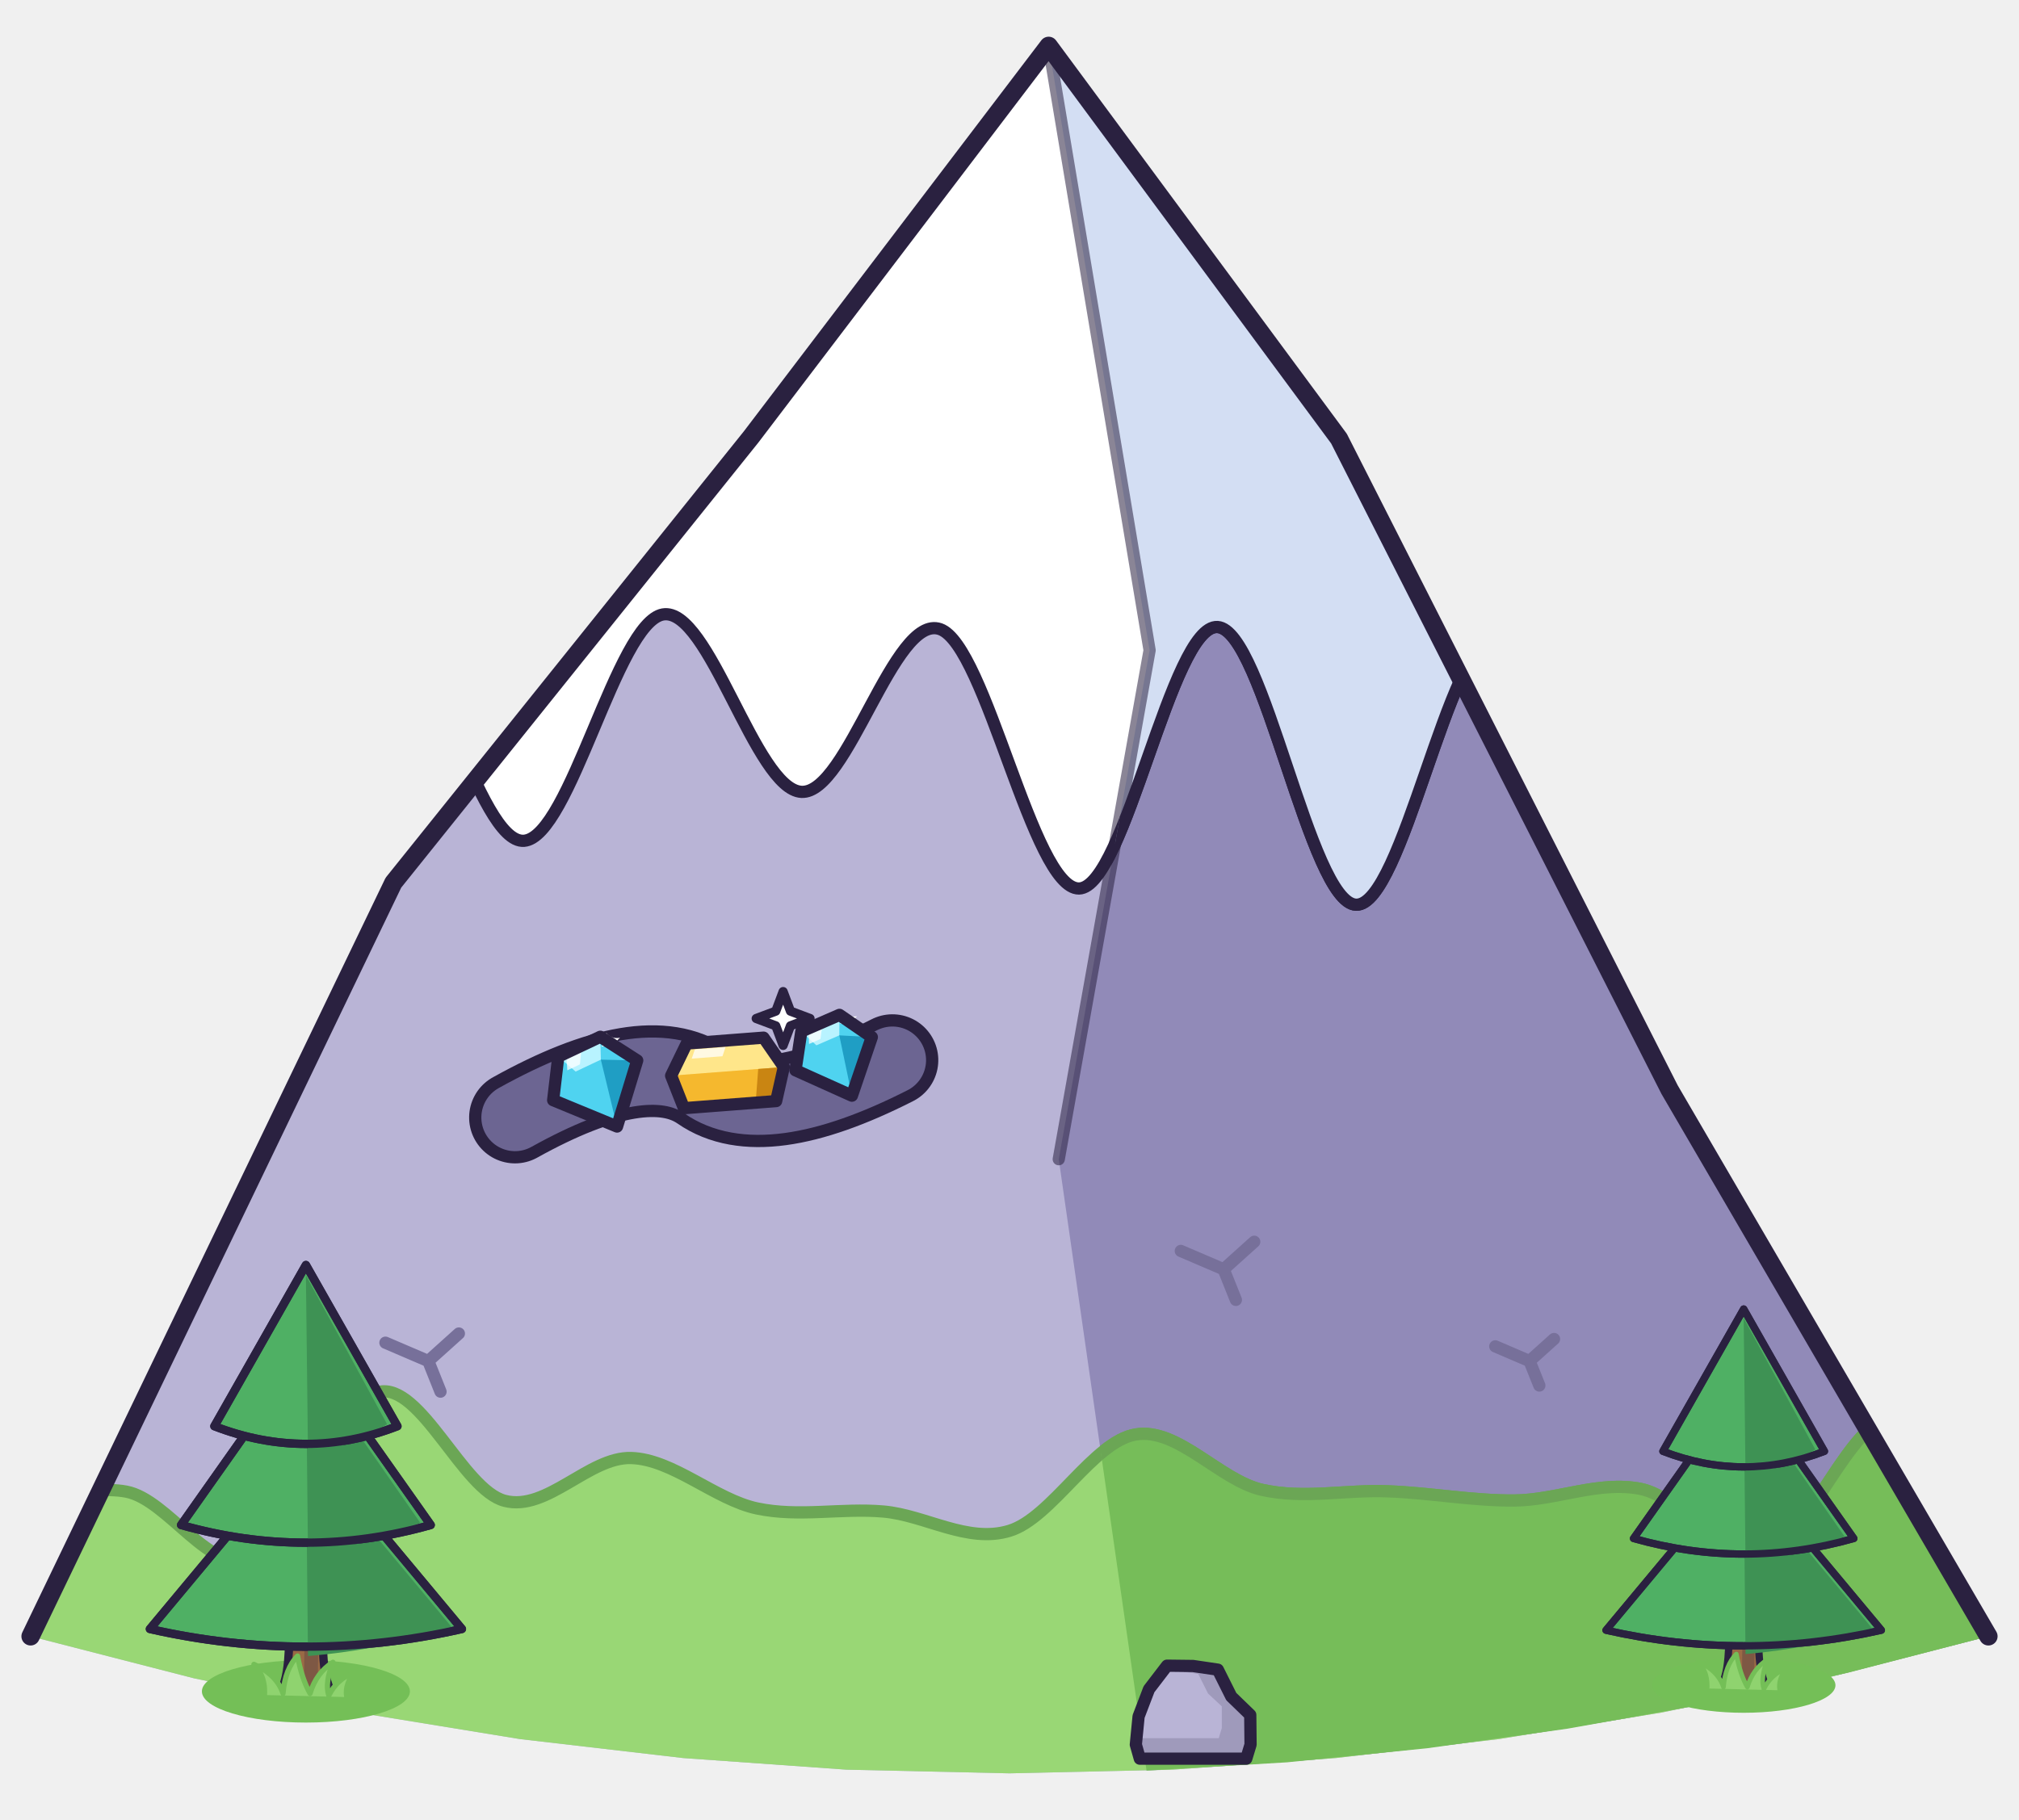
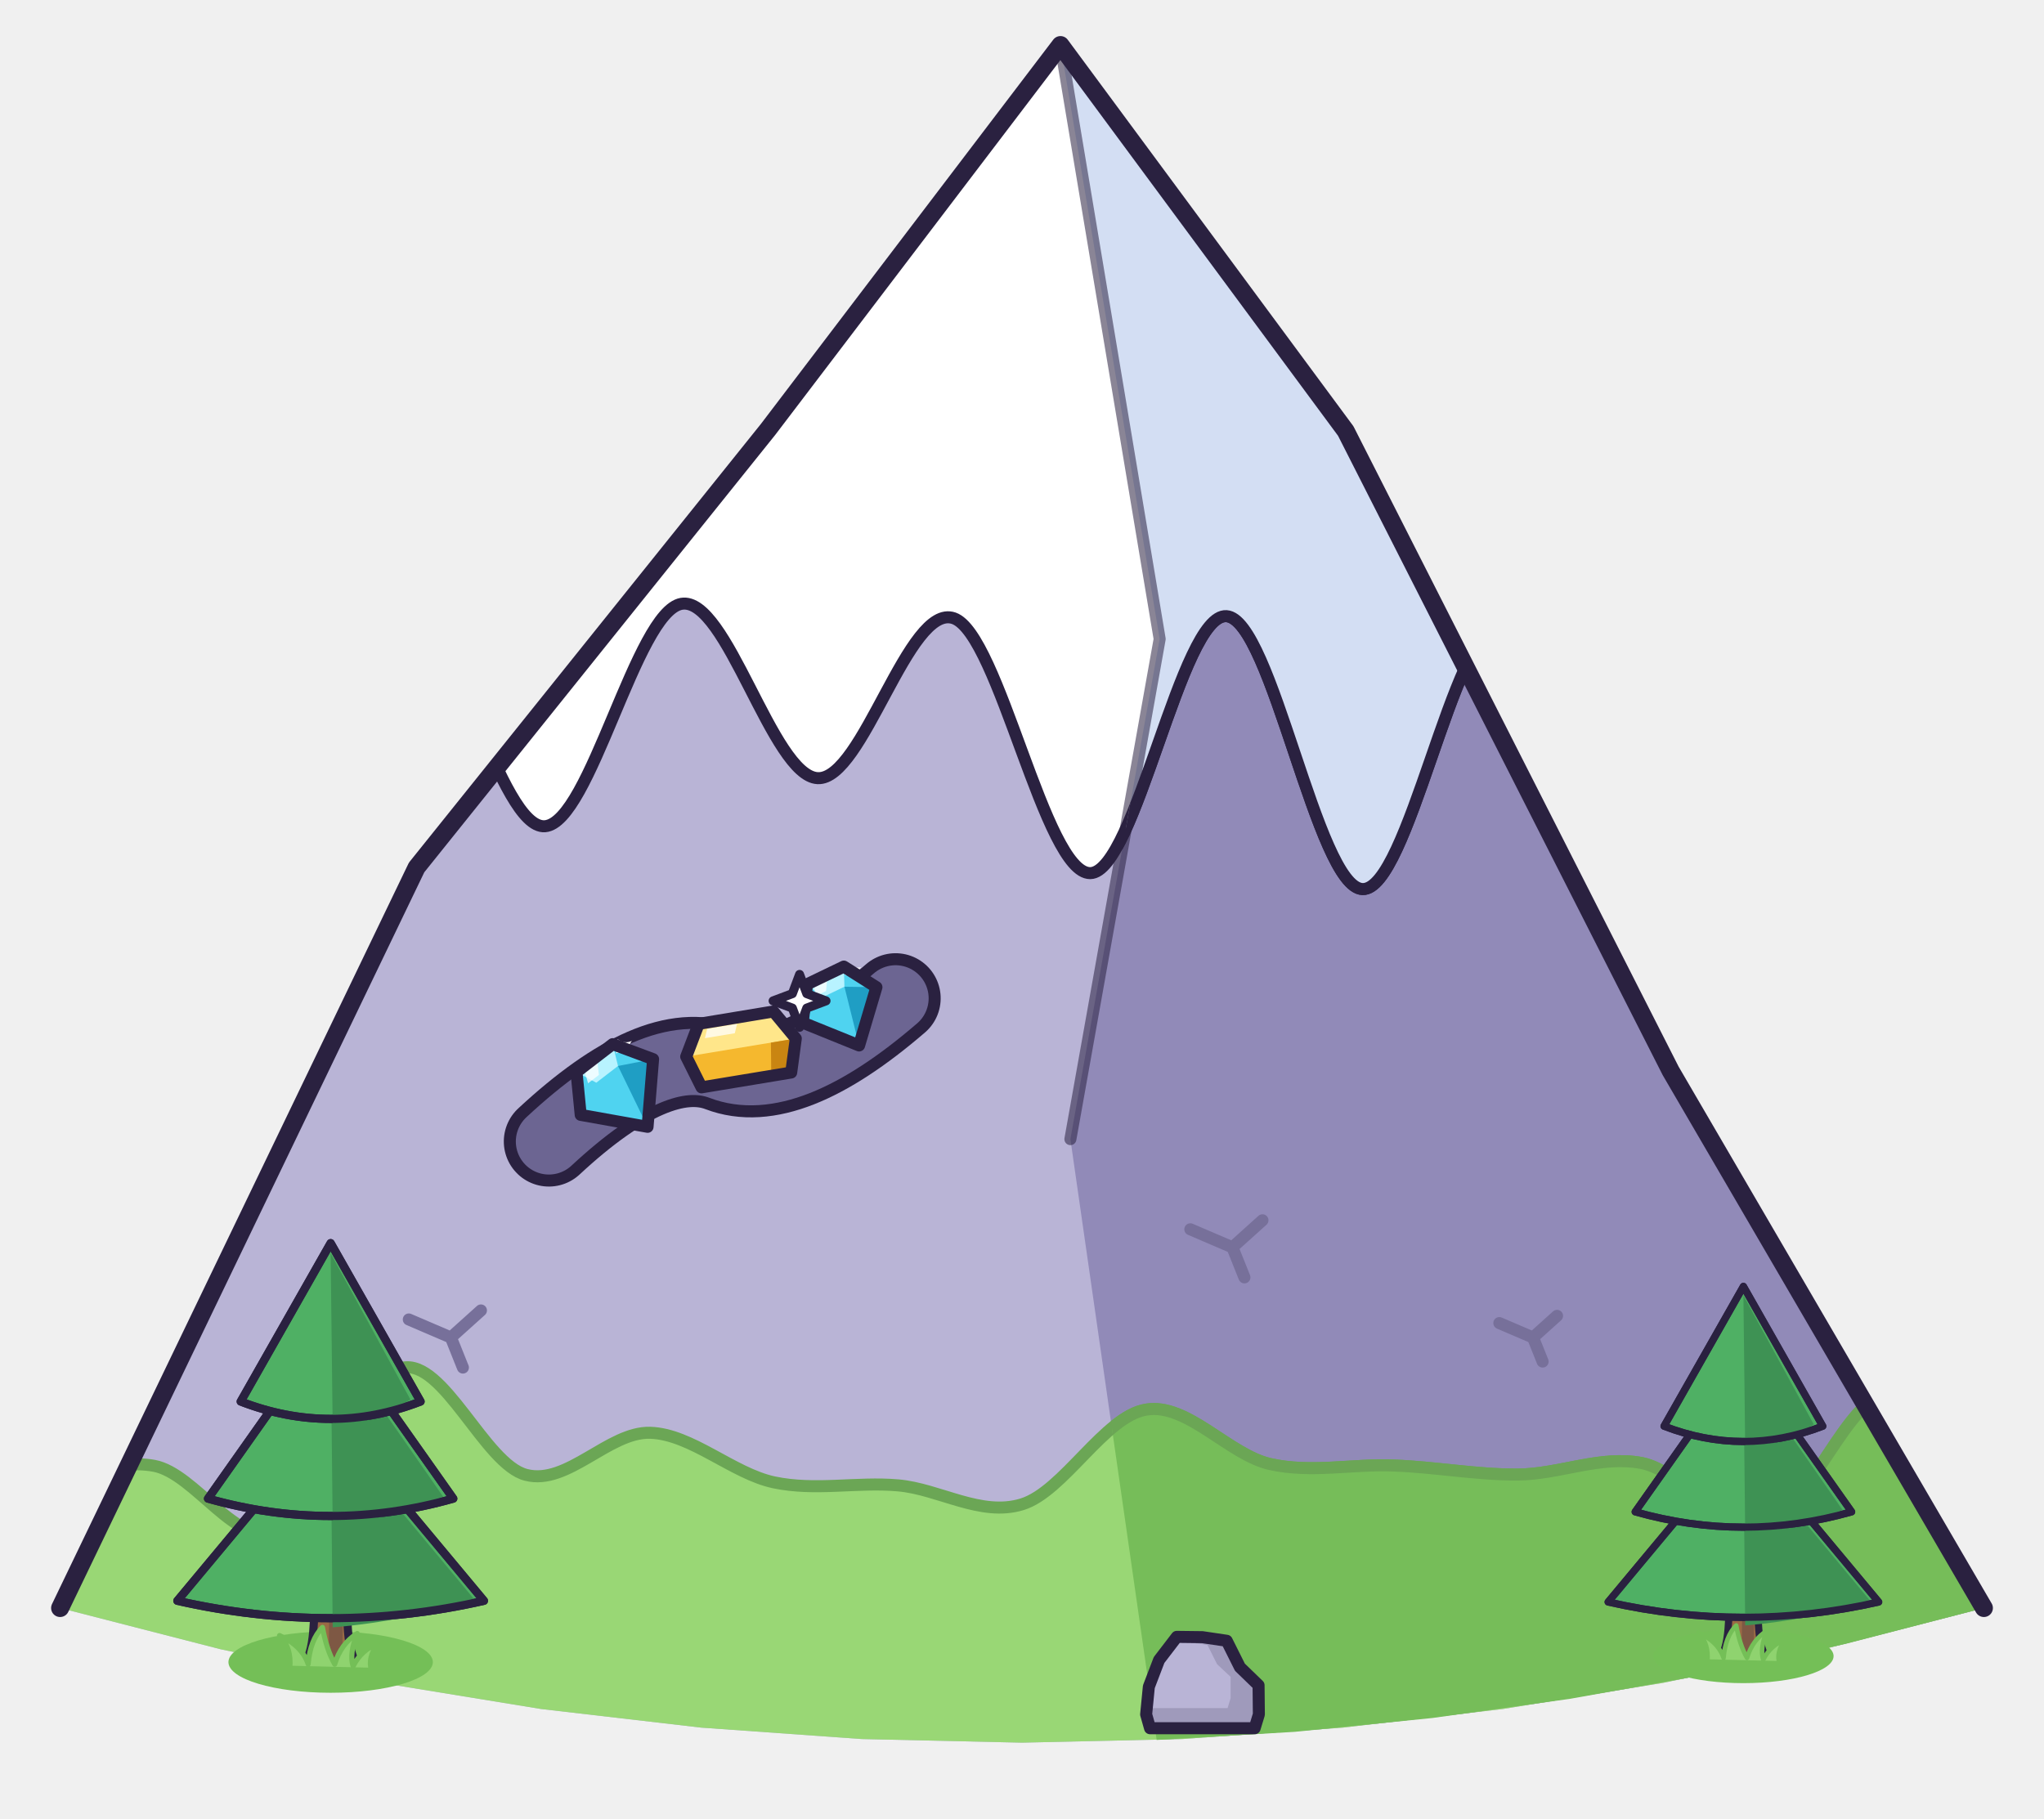
- <svg xmlns="http://www.w3.org/2000/svg" width="660" height="595" viewBox="0 0 660 595" stroke-linejoin="round" stroke-linecap="round">
+ <svg xmlns="http://www.w3.org/2000/svg" width="680" height="605" viewBox="0 0 680 605" stroke-linejoin="round" stroke-linecap="round">
  <defs>
    <clipPath id="montagne-grande-d1">
      <path d="M-320,0 L-201.4,-246.4 L-84.5,-392.1 L12.8,-520 L107.7,-391.6 L215.8,-178.7 L320,0 L266.7,13.7 L213.3,24.9 L160,33.6 L106.7,39.8 L53.3,43.6 L0,44.8 L-53.3,43.6 L-106.7,39.8 L-160,33.6 L-213.3,24.9 L-266.7,13.7 Z" />
    </clipPath>
    <clipPath id="montagne-grande-d2">
      <path d="M12.8,-520 L107.7,-391.6 L215.8,-178.7 L320,0 L274.1,11.9 L228.3,22 L182.4,30.2 L136.5,36.6 L90.7,41.2 L44.8,43.9 L16.1,-156 L45.8,-322.4 L12.8,-520 Z" />
    </clipPath>
  </defs>
-   <g transform="translate(330 535)">
+   <g transform="translate(340 535)">
    <path d="M-320,0 L-201.4,-246.4 L-84.5,-392.1 L12.8,-520 L107.7,-391.6 L215.8,-178.7 L320,0 L266.7,13.7 L213.3,24.9 L160,33.6 L106.7,39.8 L53.3,43.6 L0,44.8 L-53.3,43.6 L-106.7,39.8 L-160,33.6 L-213.3,24.9 L-266.7,13.7 Z" fill="#b9b4d6" />
    <g clip-path="url(#montagne-grande-d1)">
      <path d="M12.8,-520 L107.7,-391.6 L215.8,-178.7 L320,0 L274.1,11.9 L228.3,22 L182.4,30.2 L136.5,36.6 L90.7,41.2 L44.8,43.9 L16.1,-156 L45.8,-322.4 L12.8,-520 Z" fill="#918ab8" />
    </g>
    <g clip-path="url(#montagne-grande-d1)">
      <path d="M-340 128 L-330 -41 C-323.1 -42 -302.5 -49.9 -288.7 -47.3 C-275 -44.7 -261.2 -19.8 -247.5 -25.3 C-233.7 -30.7 -220 -76.7 -206.2 -79.9 C-192.5 -83.1 -178.7 -47.8 -165 -44.3 C-151.2 -40.7 -137.5 -58.7 -123.7 -58.3 C-110 -57.9 -96.2 -44.7 -82.5 -41.8 C-68.7 -38.9 -55 -42 -41.2 -40.8 C-27.5 -39.6 -13.7 -30.3 0 -34.5 C13.8 -38.7 27.5 -63.8 41.3 -66 C55 -68.3 68.8 -51 82.5 -47.9 C96.3 -44.8 110 -48 123.8 -47.4 C137.5 -46.9 151.3 -44.3 165 -44.4 C178.8 -44.5 192.5 -50.9 206.3 -48.2 C220 -45.4 233.8 -24 247.5 -27.9 C261.3 -31.8 275 -71.5 288.8 -71.4 C302.5 -71.3 323.1 -34.4 330 -27.1 L340 128 Z" fill="#99d775" stroke="#6ba655" stroke-width="4" />
    </g>
    <g clip-path="url(#montagne-grande-d2)">
      <path d="M-340 128 L-330 -41 C-323.1 -42 -302.5 -49.9 -288.7 -47.3 C-275 -44.7 -261.2 -19.8 -247.5 -25.3 C-233.7 -30.7 -220 -76.7 -206.2 -79.9 C-192.5 -83.1 -178.7 -47.8 -165 -44.3 C-151.2 -40.7 -137.5 -58.7 -123.7 -58.3 C-110 -57.9 -96.2 -44.7 -82.5 -41.8 C-68.7 -38.9 -55 -42 -41.2 -40.8 C-27.5 -39.6 -13.7 -30.3 0 -34.5 C13.8 -38.7 27.5 -63.8 41.3 -66 C55 -68.3 68.8 -51 82.5 -47.9 C96.3 -44.8 110 -48 123.8 -47.4 C137.5 -46.9 151.3 -44.3 165 -44.4 C178.8 -44.5 192.5 -50.9 206.3 -48.2 C220 -45.4 233.8 -24 247.5 -27.9 C261.3 -31.8 275 -71.5 288.8 -71.4 C302.5 -71.3 323.1 -34.4 330 -27.1 L340 128 Z" fill="#76bd59" stroke="#6ba655" stroke-width="4" />
    </g>
    <g clip-path="url(#montagne-grande-d1)">
      <path d="M-340 -580 L340 -580 L340 -333.3 C332.4 -321.2 309.8 -261.8 294.7 -260.6 C279.6 -259.5 264.4 -328.7 249.3 -326.4 C234.2 -324.2 219.1 -246.9 204 -247 C188.9 -247.1 173.8 -328.4 158.7 -327 C143.6 -325.7 128.4 -238.7 113.3 -239.2 C98.2 -239.7 83.1 -329.1 68 -330 C52.9 -330.9 37.8 -244.7 22.7 -244.5 C7.6 -244.4 -7.6 -324 -22.7 -329.3 C-37.8 -334.5 -52.9 -275.3 -68 -276.1 C-83.1 -276.9 -98.2 -336.7 -113.3 -334.1 C-128.4 -331.4 -143.6 -261.3 -158.7 -260.1 C-173.8 -259 -188.9 -330.9 -204 -327 C-219.1 -323.2 -234.2 -236.9 -249.3 -237.1 C-264.4 -237.3 -279.6 -325.4 -294.7 -328.1 C-309.8 -330.8 -332.4 -265.8 -340 -253.4 Z" fill="#ffffff" stroke="#2a2140" stroke-width="4" />
    </g>
    <g clip-path="url(#montagne-grande-d2)">
      <path d="M-340 -580 L340 -580 L340 -333.3 C332.4 -321.2 309.8 -261.8 294.7 -260.6 C279.6 -259.5 264.4 -328.7 249.3 -326.4 C234.2 -324.2 219.1 -246.9 204 -247 C188.9 -247.1 173.8 -328.4 158.7 -327 C143.6 -325.7 128.4 -238.7 113.3 -239.2 C98.2 -239.7 83.1 -329.1 68 -330 C52.9 -330.9 37.8 -244.7 22.7 -244.5 C7.6 -244.4 -7.6 -324 -22.7 -329.3 C-37.8 -334.5 -52.9 -275.3 -68 -276.1 C-83.1 -276.9 -98.2 -336.7 -113.3 -334.1 C-128.4 -331.4 -143.6 -261.3 -158.7 -260.1 C-173.8 -259 -188.9 -330.9 -204 -327 C-219.1 -323.2 -234.2 -236.9 -249.3 -237.1 C-264.4 -237.3 -279.6 -325.4 -294.7 -328.1 C-309.8 -330.8 -332.4 -265.8 -340 -253.4 Z" fill="#d3def3" stroke="#2a2140" stroke-width="4" />
    </g>
    <path d="M12.8,-520 L45.8,-322.4 L16.1,-156" stroke="#2a2140" stroke-width="4" fill="none" opacity="0.55" />
-     <g transform="translate(-100 -180) rotate(-2.2)">
+     <g transform="translate(-100 -180) rotate(-16)">
      <path d="M-62 8 Q-18.6 -14 0 0 T62 -6" stroke="#2a2140" stroke-width="30" fill="none" />
      <path d="M-62 8 Q-18.6 -14 0 0 T62 -6" stroke="#6c6592" stroke-width="22" fill="none" />
-       <g transform="translate(-34 0) rotate(-23.1) scale(0.38) translate(-50 -55)">
+       <g transform="translate(-34 0) rotate(-21.6) scale(0.38) translate(-50 -55)">
        <polygon points="30,14 70,14 90,46 50,90 10,46" fill="#4fd3f0" />
        <polygon points="30,14 70,14 62,32 38,32" fill="#b8f3ff" />
        <polygon points="90,46 62,32 50,90" fill="#1f9ec4" />
        <polygon points="36,18 50,18 44,28 32,28" fill="#ffffff" opacity="0.75" />
        <path d="M76 13 Q77.8 20.2 85 22 Q77.8 23.8 76 31 Q74.2 23.8 67 22 Q74.2 20.2 76 13 Z" fill="#ffffff" />
        <polygon points="30,14 70,14 90,46 50,90 10,46" fill="none" stroke="#2a2140" stroke-width="10.5" />
      </g>
-       <g transform="translate(8 -4) rotate(-2.2) scale(0.42) translate(-50 -55)">
+       <g transform="translate(8 -4) rotate(6.6) scale(0.42) translate(-50 -55)">
        <polygon points="20,30 80,30 94,54 86,80 14,80 6,54" fill="#f5b82e" />
        <polygon points="20,30 80,30 94,54 6,54" fill="#ffe68a" />
        <polygon points="74,54 94,54 86,80 70,80" fill="#c98512" />
        <polygon points="26,35 50,35 47,42 23,42" fill="#ffffff" opacity="0.75" />
        <polygon points="20,30 80,30 94,54 86,80 14,80 6,54" fill="none" stroke="#2a2140" stroke-width="9.5" />
      </g>
-       <g transform="translate(44 -6) rotate(-21.3) scale(0.34) translate(-50 -55)">
+       <g transform="translate(44 -6) rotate(-9.7) scale(0.34) translate(-50 -55)">
        <polygon points="30,14 70,14 90,46 50,90 10,46" fill="#4fd3f0" />
        <polygon points="30,14 70,14 62,32 38,32" fill="#b8f3ff" />
        <polygon points="90,46 62,32 50,90" fill="#1f9ec4" />
        <polygon points="36,18 50,18 44,28 32,28" fill="#ffffff" opacity="0.75" />
        <path d="M76 13 Q77.8 20.2 85 22 Q77.8 23.8 76 31 Q74.2 23.8 67 22 Q74.2 20.2 76 13 Z" fill="#ffffff" />
        <polygon points="30,14 70,14 90,46 50,90 10,46" fill="none" stroke="#2a2140" stroke-width="11.8" />
      </g>
    </g>
    <path d="M-74 -210.8 L-71.6 -204.4 L-65.2 -202 L-71.6 -199.6 L-74 -193.2 L-76.4 -199.6 L-82.8 -202 L-76.4 -204.4 Z" fill="#ffffff" stroke="#2a2140" stroke-width="3" />
    <path d="M-204 -96 L-190 -90 L-180 -99 M-190 -90 L-186 -80" stroke="#77709a" stroke-width="4" fill="none" />
    <path d="M56 -126 L70 -120 L80 -129 M70 -120 L74 -110" stroke="#77709a" stroke-width="4" fill="none" />
    <path d="M158.8 -94.8 L170 -90 L178 -97.2 M170 -90 L173.2 -82" stroke="#77709a" stroke-width="4" fill="none" />
    <path d="M-320,0 L-201.4,-246.4 L-84.5,-392.1 L12.8,-520 L107.7,-391.6 L215.8,-178.7 L320,0" fill="none" stroke="#2a2140" stroke-width="6" />
    <g transform="translate(-230 18) scale(0.34)">
      <ellipse cx="0" cy="0" rx="100" ry="30" fill="#74bf57" />
      <path d="M-27 4 Q-19 -6 -17 -30 L-13 -90 L13 -90 L17 -30 Q19 -6 27 4 Z" fill="#9a6a45" stroke="#2a2140" stroke-width="8" />
      <path d="M4.75 -6 L5.7 -86" stroke="#7e5844" stroke-width="13.3" />
      <path d="M-150 -60 L0 -240 L150 -60 Q0 -26 -150 -60 Z" fill="#4fb064" stroke="#2a2140" stroke-width="8" />
      <path d="M0 -230 L140 -62 Q75 -40 2 -34 Z" fill="#3e9254" />
      <path d="M-150 -60 L0 -240 L150 -60 Q0 -26 -150 -60 Z" fill="none" stroke="#2a2140" stroke-width="8" />
      <path d="M-120 -160 L0 -330 L120 -160 Q0 -126 -120 -160 Z" fill="#4fb064" stroke="#2a2140" stroke-width="8" />
      <path d="M0 -320 L110 -162 Q60 -140 2 -134 Z" fill="#3e9254" />
      <path d="M-120 -160 L0 -330 L120 -160 Q0 -126 -120 -160 Z" fill="none" stroke="#2a2140" stroke-width="8" />
      <path d="M-88 -255 L0 -410 L88 -255 Q0 -221 -88 -255 Z" fill="#4fb064" stroke="#2a2140" stroke-width="8" />
      <path d="M0 -400 L78 -257 Q44 -235 2 -229 Z" fill="#3e9254" />
      <path d="M-88 -255 L0 -410 L88 -255 Q0 -221 -88 -255 Z" fill="none" stroke="#2a2140" stroke-width="8" />
      <path d="M-40 6 Q-38 -14 -50 -26 Q-28 -16 -22 2 Q-20 -22 -8 -34 Q-4 -12 4 2 Q10 -18 26 -28 Q18 -8 22 4 Q30 -12 46 -18 Q36 -4 40 8 Z" fill="#8fd36f" stroke="#74bf57" stroke-width="5" />
    </g>
    <polygon points="41.3,35.4 42.2,26.2 45.6,17.3 51.5,9.6 60,9.7 68.1,10.9 72.5,19.7 78.7,25.7 78.8,35.4 77.4,40 42.6,40" fill="#9f9abb" />
    <polygon points="42.4,30 43.1,23.3 45.5,16.9 49.7,11.4 55.9,11.5 61.7,12.3 64.9,18.7 69.4,22.9 69.4,30 68.4,33.3 43.3,33.3" fill="#b9b4d6" />
    <polygon points="41.3,35.4 42.2,26.2 45.6,17.3 51.5,9.6 60,9.7 68.1,10.9 72.5,19.7 78.7,25.7 78.8,35.4 77.4,40 42.6,40" fill="none" stroke="#2a2140" stroke-width="4" />
    <g transform="translate(240 16) scale(0.3)">
      <ellipse cx="0" cy="0" rx="100" ry="30" fill="#74bf57" />
      <path d="M-27 4 Q-19 -6 -17 -30 L-13 -90 L13 -90 L17 -30 Q19 -6 27 4 Z" fill="#9a6a45" stroke="#2a2140" stroke-width="8" />
      <path d="M4.75 -6 L5.7 -86" stroke="#7e5844" stroke-width="13.3" />
      <path d="M-150 -60 L0 -240 L150 -60 Q0 -26 -150 -60 Z" fill="#4fb064" stroke="#2a2140" stroke-width="8" />
      <path d="M0 -230 L140 -62 Q75 -40 2 -34 Z" fill="#3e9254" />
      <path d="M-150 -60 L0 -240 L150 -60 Q0 -26 -150 -60 Z" fill="none" stroke="#2a2140" stroke-width="8" />
      <path d="M-120 -160 L0 -330 L120 -160 Q0 -126 -120 -160 Z" fill="#4fb064" stroke="#2a2140" stroke-width="8" />
      <path d="M0 -320 L110 -162 Q60 -140 2 -134 Z" fill="#3e9254" />
      <path d="M-120 -160 L0 -330 L120 -160 Q0 -126 -120 -160 Z" fill="none" stroke="#2a2140" stroke-width="8" />
      <path d="M-88 -255 L0 -410 L88 -255 Q0 -221 -88 -255 Z" fill="#4fb064" stroke="#2a2140" stroke-width="8" />
      <path d="M0 -400 L78 -257 Q44 -235 2 -229 Z" fill="#3e9254" />
      <path d="M-88 -255 L0 -410 L88 -255 Q0 -221 -88 -255 Z" fill="none" stroke="#2a2140" stroke-width="8" />
      <path d="M-40 6 Q-38 -14 -50 -26 Q-28 -16 -22 2 Q-20 -22 -8 -34 Q-4 -12 4 2 Q10 -18 26 -28 Q18 -8 22 4 Q30 -12 46 -18 Q36 -4 40 8 Z" fill="#8fd36f" stroke="#74bf57" stroke-width="5" />
    </g>
  </g>
</svg>
